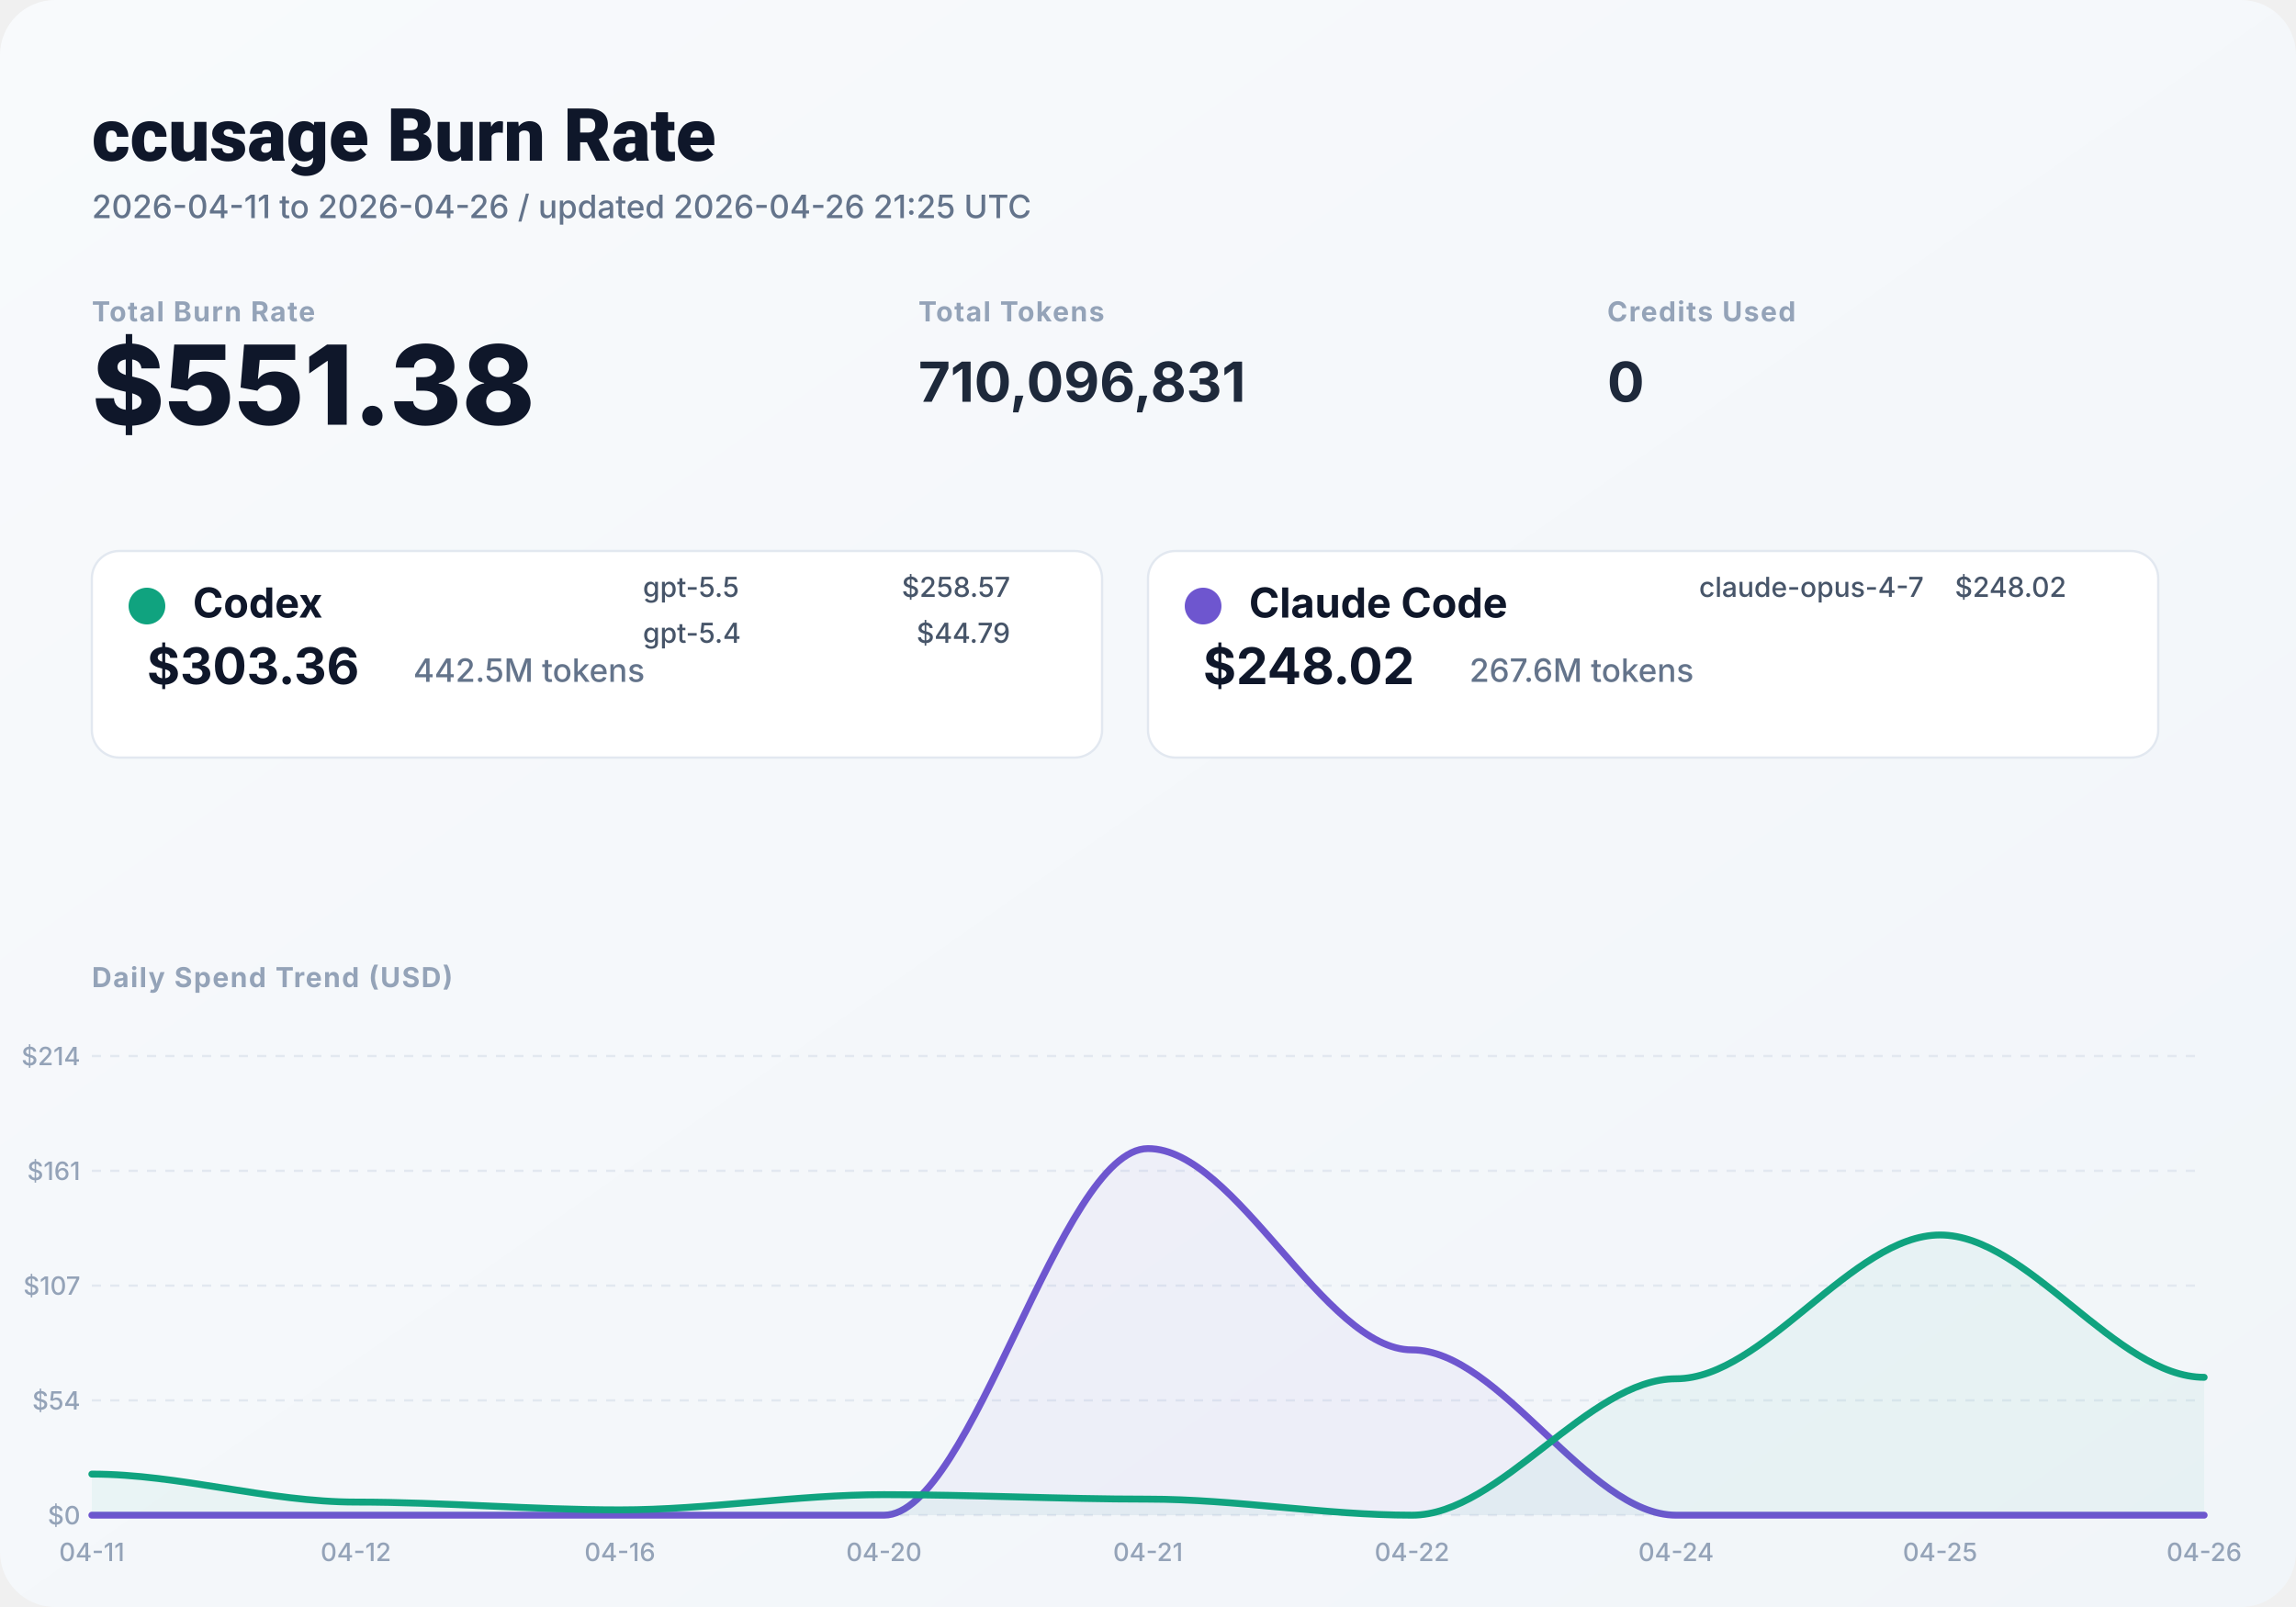
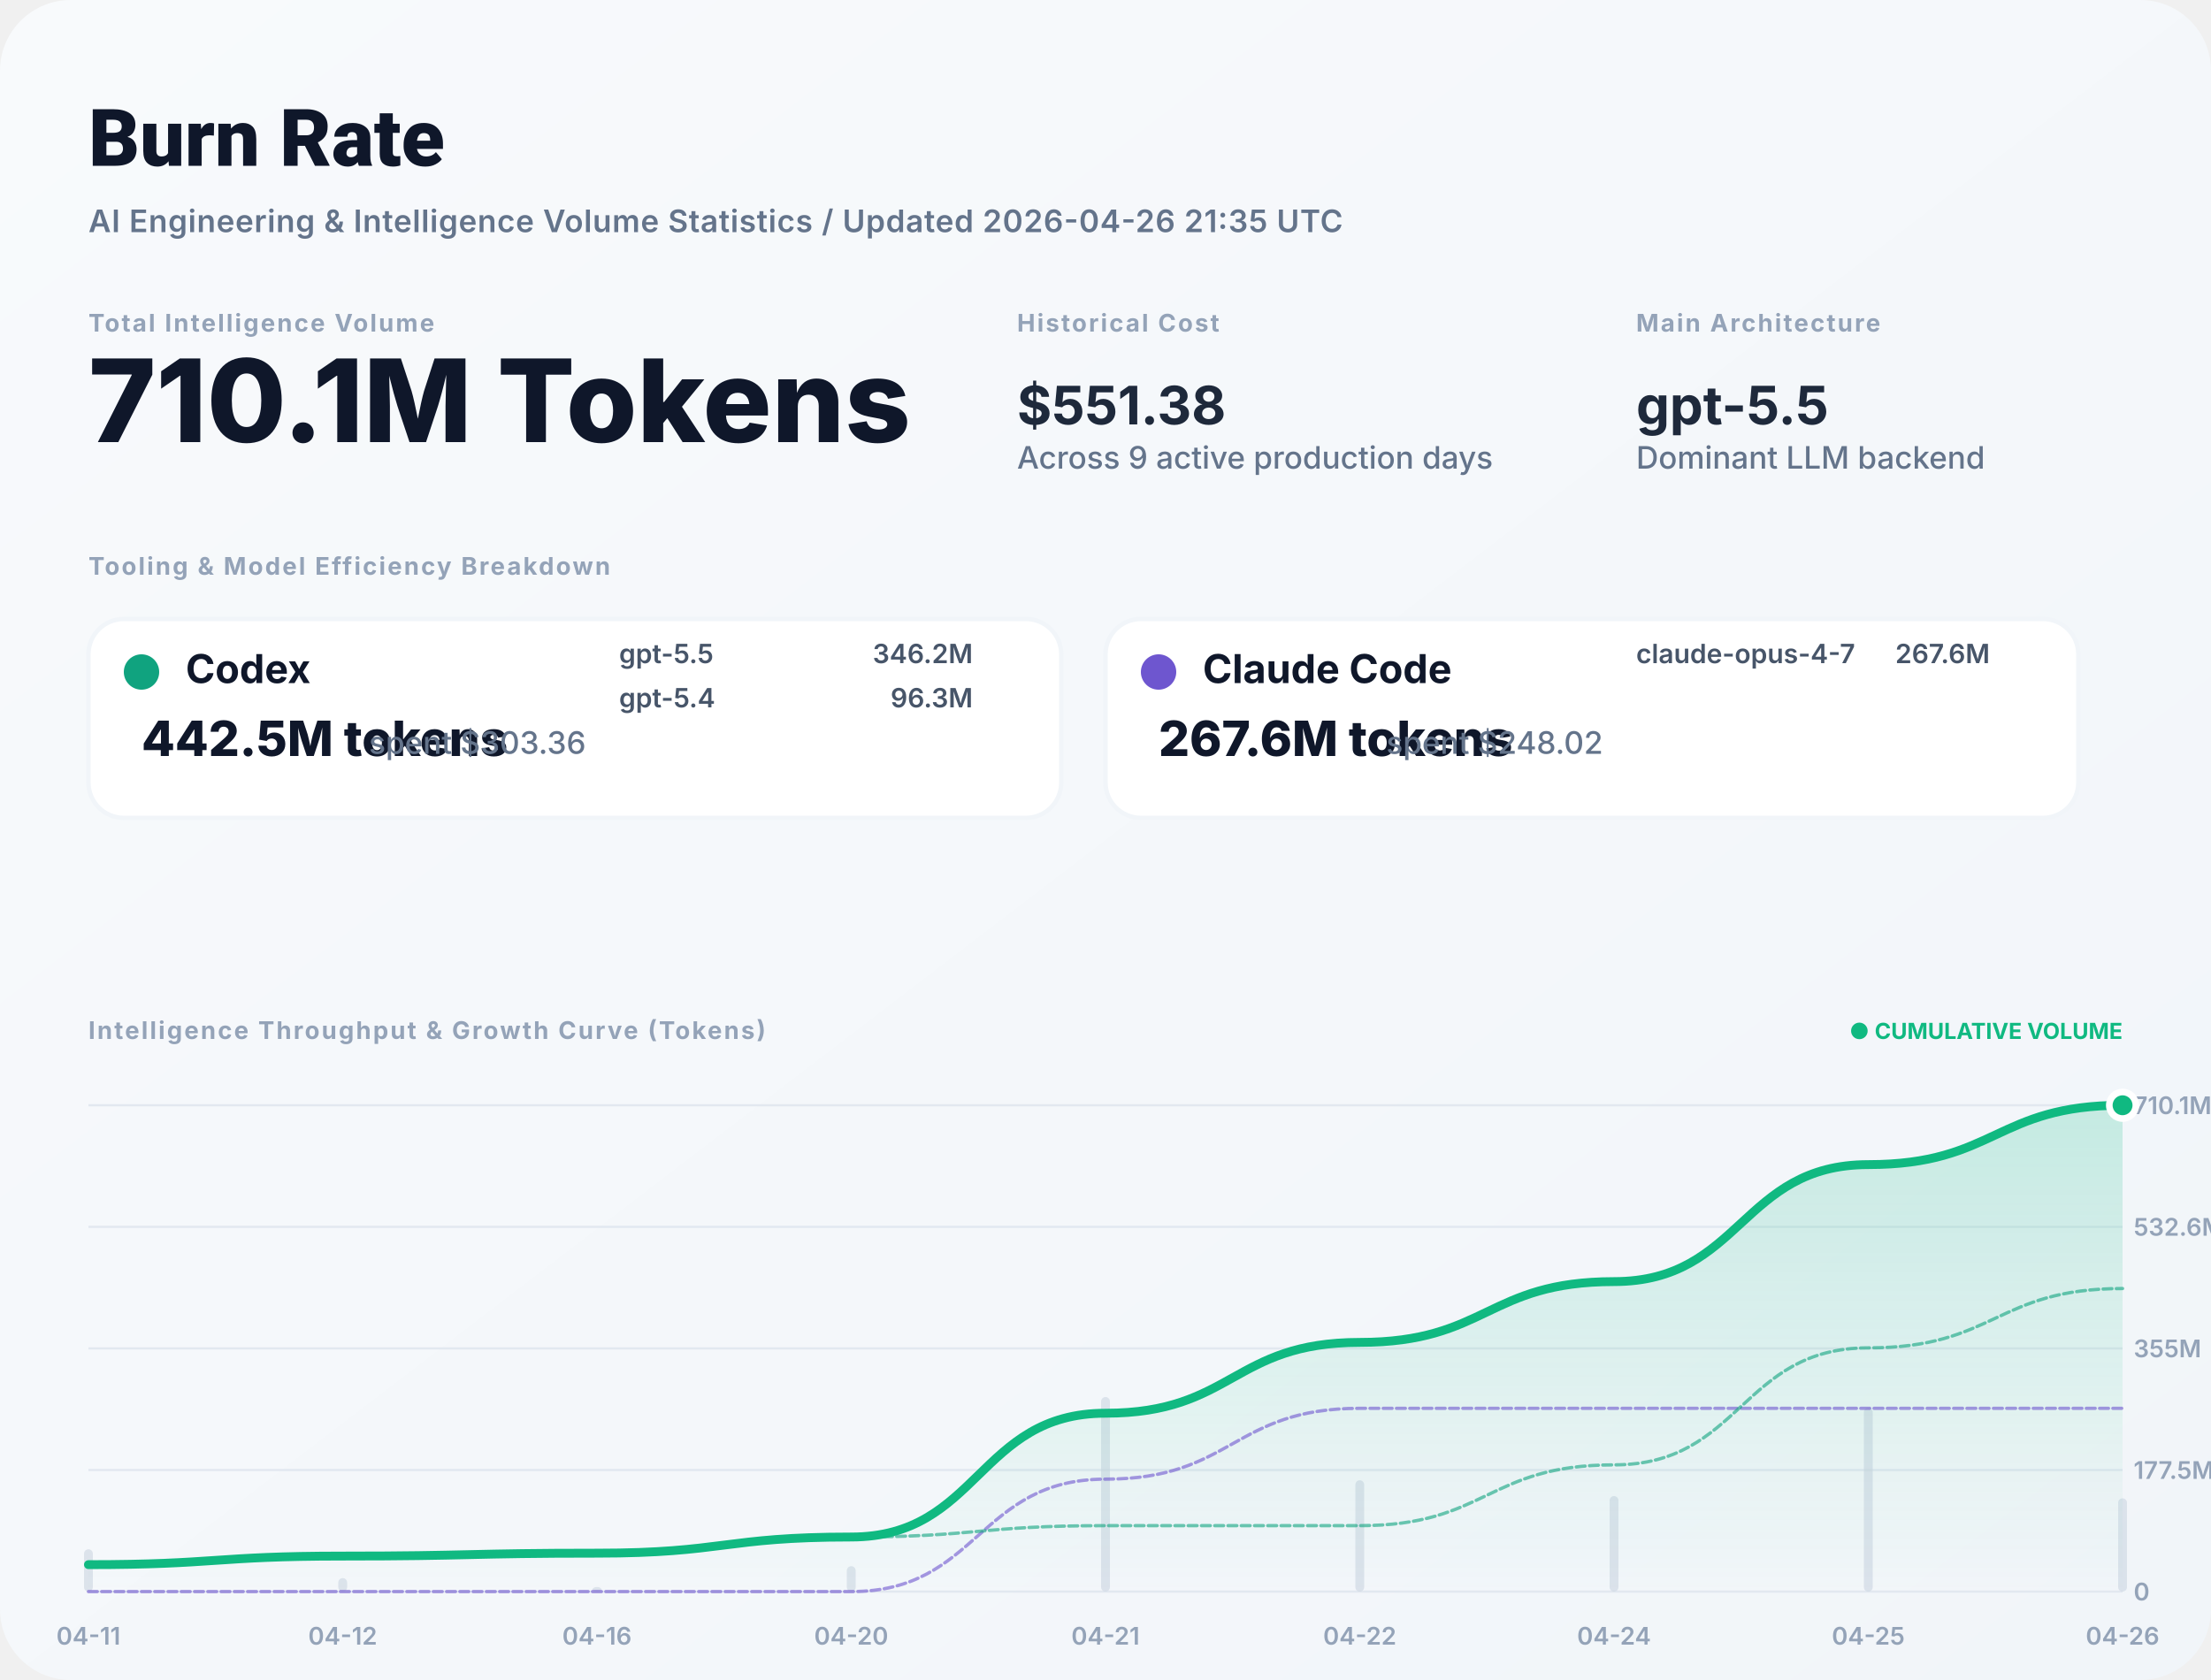
- <svg xmlns="http://www.w3.org/2000/svg" width="1000" height="700" viewBox="0 0 1000 700" fill="none">
+ <svg xmlns="http://www.w3.org/2000/svg" width="1000" height="760" viewBox="0 0 1000 760" fill="none">
  <defs>
    <linearGradient id="bg" x1="0" x2="1" y1="0" y2="1">
      <stop stop-color="#F8FAFC" />
      <stop offset="1" stop-color="#F1F5F9" />
    </linearGradient>
    <filter id="shadow" x="-5%" y="-5%" width="110%" height="110%">
      <feDropShadow dx="0" dy="4" stdDeviation="12" flood-color="#000" flood-opacity="0.05" />
    </filter>
+     <linearGradient id="lineGrad" x1="0" y1="0" x2="0" y2="1">
+       <stop stop-color="#10B981" stop-opacity="0.2" />
+       <stop offset="1" stop-color="#10B981" stop-opacity="0" />
+     </linearGradient>
  </defs>
  <style>
-     .title { font: 800 32px -apple-system, BlinkMacSystemFont, "Segoe UI", Roboto, sans-serif; fill: #0F172A; }
-     .subtitle { font: 500 14px -apple-system, sans-serif; fill: #64748B; }
-     .label { font: 700 12px -apple-system, sans-serif; letter-spacing: 0.05em; text-transform: uppercase; fill: #94A3B8; }
-     .total-val { font: 800 48px -apple-system, sans-serif; fill: #0F172A; }
+     .title { font: 800 36px -apple-system, BlinkMacSystemFont, "Segoe UI", Roboto, sans-serif; fill: #0F172A; }
+     .subtitle { font: 600 14px -apple-system, sans-serif; fill: #64748B; letter-spacing: 0.02em; }
+     .label { font: 700 11px -apple-system, sans-serif; letter-spacing: 0.08em; text-transform: uppercase; fill: #94A3B8; }
+     .total-val { font: 800 52px -apple-system, sans-serif; fill: #0F172A; }
    .stat-val { font: 700 24px -apple-system, sans-serif; fill: #1E293B; }
    .tool-name { font: 700 18px -apple-system, sans-serif; fill: #0F172A; }
-     .tool-metric { font: 700 22px -apple-system, sans-serif; fill: #0F172A; }
+     .tool-metric { font: 800 22px -apple-system, sans-serif; fill: #0F172A; }
    .tool-muted { font: 500 14px -apple-system, sans-serif; fill: #64748B; }
-     .model-item { font: 500 12px -apple-system, sans-serif; fill: #475569; }
-     .chart-label { font: 500 11px -apple-system, sans-serif; fill: #94A3B8; }
+     .model-item { font: 600 12px -apple-system, sans-serif; fill: #475569; }
+     .chart-label { font: 600 11px -apple-system, sans-serif; fill: #94A3B8; }
+     .badge { font: 700 10px -apple-system, sans-serif; fill: #10B981; }
  </style>
-   <rect width="1000" height="700" rx="24" fill="url(#bg)" />
-   <text x="40" y="70" class="title">ccusage Burn Rate</text>
-   <text x="40" y="95" class="subtitle">2026-04-11 to 2026-04-26 / updated 2026-04-26 21:25 UTC</text>
-   <g transform="translate(40, 140)">
-     <text y="0" class="label">Total Burn Rate</text>
-     <text y="45" class="total-val">$551.38</text>
+   <rect width="1000" height="760" rx="32" fill="url(#bg)" />
+   <text x="40" y="75" class="title">Burn Rate</text>
+   <text x="40" y="105" class="subtitle">AI Engineering &amp; Intelligence Volume Statistics / Updated 2026-04-26 21:35 UTC</text>
+   <g transform="translate(40, 150)">
+     <g>
+       <text y="0" class="label">Total Intelligence Volume</text>
+       <text y="50" class="total-val">710.1M Tokens</text>
+     </g>
+     <g transform="translate(420, 0)">
+       <text y="0" class="label">Historical Cost</text>
+       <text y="42" class="stat-val">$551.38</text>
+       <text y="62" class="tool-muted">Across 9 active production days</text>
+     </g>
+     <g transform="translate(700, 0)">
+       <text y="0" class="label">Main Architecture</text>
+       <text y="42" class="stat-val" fill="#10B981">gpt-5.5</text>
+       <text y="62" class="tool-muted">Dominant LLM backend</text>
+     </g>
  </g>
-   <g transform="translate(400, 140)">
-     <text y="0" class="label">Total Tokens</text>
-     <text y="35" class="stat-val">710,096,831</text>
+   <g transform="translate(40, 260)">
+     <text y="0" class="label">Tooling &amp; Model Efficiency Breakdown</text>
  </g>
-   <g transform="translate(700, 140)">
-     <text y="0" class="label">Credits Used</text>
-     <text y="35" class="stat-val">0</text>
-   </g>
-   <g transform="translate(40, 240)">
-     <rect width="440" height="90" rx="12" fill="white" stroke="#E2E8F0" stroke-width="1" />
+   <g transform="translate(40, 280)">
+     <rect width="440" height="90" rx="16" fill="white" stroke="#F1F5F9" stroke-width="2" />
    <circle cx="24" cy="24" r="8" fill="#10A37F" />
    <text x="44" y="29" class="tool-name">Codex</text>
-     <text x="24" y="58" class="tool-metric">$303.36</text>
-     <text x="140" y="57" class="tool-muted">442.5M tokens</text>
+     <text x="24" y="62" class="tool-metric">442.5M tokens</text>
+     <text x="225" y="61" class="tool-muted" text-anchor="end">spent $303.36</text>
    <g transform="translate(240, 20)">
      <text x="0" y="0" class="model-item">gpt-5.5</text>
-       <text x="160" y="0" class="model-item" text-anchor="end">$258.57</text>
+       <text x="160" y="0" class="model-item" text-anchor="end">346.2M</text>
      <text x="0" y="20" class="model-item">gpt-5.4</text>
-       <text x="160" y="20" class="model-item" text-anchor="end">$44.79</text>
+       <text x="160" y="20" class="model-item" text-anchor="end">96.3M</text>
    </g>
  </g>
-   <g transform="translate(500, 240)">
-     <rect width="440" height="90" rx="12" fill="white" stroke="#E2E8F0" stroke-width="1" />
+   <g transform="translate(500, 280)">
+     <rect width="440" height="90" rx="16" fill="white" stroke="#F1F5F9" stroke-width="2" />
    <circle cx="24" cy="24" r="8" fill="#6E56CF" />
    <text x="44" y="29" class="tool-name">Claude Code</text>
-     <text x="24" y="58" class="tool-metric">$248.02</text>
-     <text x="140" y="57" class="tool-muted">267.6M tokens</text>
+     <text x="24" y="62" class="tool-metric">267.6M tokens</text>
+     <text x="225" y="61" class="tool-muted" text-anchor="end">spent $248.02</text>
    <g transform="translate(240, 20)">
      <text x="0" y="0" class="model-item">claude-opus-4-7</text>
-       <text x="160" y="0" class="model-item" text-anchor="end">$248.02</text>
+       <text x="160" y="0" class="model-item" text-anchor="end">267.6M</text>
    </g>
  </g>
-   <g transform="translate(40, 430)">
-     <text y="0" class="label">Daily Spend Trend (USD)</text>
+   <g transform="translate(40, 470)">
+     <text y="0" class="label">Intelligence Throughput &amp; Growth Curve (Tokens)</text>
+     <text x="920" y="0" text-anchor="end" class="badge">● CUMULATIVE VOLUME</text>
  </g>
  <g>
-     <line x1="40" y1="660" x2="960" y2="660" stroke="#E2E8F0" stroke-dasharray="4 4" />
-     <text x="35" y="664" text-anchor="end" class="chart-label">$0</text>
-     <line x1="40" y1="610" x2="960" y2="610" stroke="#E2E8F0" stroke-dasharray="4 4" />
-     <text x="35" y="614" text-anchor="end" class="chart-label">$54</text>
-     <line x1="40" y1="560" x2="960" y2="560" stroke="#E2E8F0" stroke-dasharray="4 4" />
-     <text x="35" y="564" text-anchor="end" class="chart-label">$107</text>
-     <line x1="40" y1="510" x2="960" y2="510" stroke="#E2E8F0" stroke-dasharray="4 4" />
-     <text x="35" y="514" text-anchor="end" class="chart-label">$161</text>
-     <line x1="40" y1="460" x2="960" y2="460" stroke="#E2E8F0" stroke-dasharray="4 4" />
-     <text x="35" y="464" text-anchor="end" class="chart-label">$214</text>
-     <text x="40" y="680" text-anchor="middle" class="chart-label">04-11</text>
-     <text x="155" y="680" text-anchor="middle" class="chart-label">04-12</text>
-     <text x="270" y="680" text-anchor="middle" class="chart-label">04-16</text>
-     <text x="385" y="680" text-anchor="middle" class="chart-label">04-20</text>
-     <text x="500" y="680" text-anchor="middle" class="chart-label">04-21</text>
-     <text x="615" y="680" text-anchor="middle" class="chart-label">04-22</text>
-     <text x="730" y="680" text-anchor="middle" class="chart-label">04-24</text>
-     <text x="845" y="680" text-anchor="middle" class="chart-label">04-25</text>
-     <text x="960" y="680" text-anchor="middle" class="chart-label">04-26</text>
-     <path d="M 40,660 C 78.333,660 116.667,660 155,660 C 193.333,660 231.667,660 270,660 C 308.333,660 346.667,660 385,660 C 423.333,660 461.667,500.317 500,500.317 C 538.333,500.317 576.667,588.004 615,588.004 C 653.333,588.004 691.667,660 730,660 C 768.333,660 806.667,660 845,660 C 883.333,660 921.667,660 960,660 L 960,660 L 40,660 Z" fill="#6E56CF" fill-opacity="0.05" />
-     <path d="M 40,660 C 78.333,660 116.667,660 155,660 C 193.333,660 231.667,660 270,660 C 308.333,660 346.667,660 385,660 C 423.333,660 461.667,500.317 500,500.317 C 538.333,500.317 576.667,588.004 615,588.004 C 653.333,588.004 691.667,660 730,660 C 768.333,660 806.667,660 845,660 C 883.333,660 921.667,660 960,660" stroke="#6E56CF" stroke-width="3" fill="none" stroke-linecap="round" stroke-linejoin="round" />
-     <path d="M 40,642.111 C 78.333,642.111 116.667,654.292 155,654.292 C 193.333,654.292 231.667,657.687 270,657.687 C 308.333,657.687 346.667,651.057 385,651.057 C 423.333,651.057 461.667,653.018 500,653.018 C 538.333,653.018 576.667,660 615,660 C 653.333,660 691.667,600.575 730,600.575 C 768.333,600.575 806.667,537.944 845,537.944 C 883.333,537.944 921.667,599.945 960,599.945 L 960,660 L 40,660 Z" fill="#10A37F" fill-opacity="0.05" />
-     <path d="M 40,642.111 C 78.333,642.111 116.667,654.292 155,654.292 C 193.333,654.292 231.667,657.687 270,657.687 C 308.333,657.687 346.667,651.057 385,651.057 C 423.333,651.057 461.667,653.018 500,653.018 C 538.333,653.018 576.667,660 615,660 C 653.333,660 691.667,600.575 730,600.575 C 768.333,600.575 806.667,537.944 845,537.944 C 883.333,537.944 921.667,599.945 960,599.945" stroke="#10A37F" stroke-width="3" fill="none" stroke-linecap="round" stroke-linejoin="round" />
+     <line x1="40" y1="720" x2="960" y2="720" stroke="#E2E8F0" stroke-width="1" />
+     <text x="965" y="724" class="chart-label">0</text>
+     <line x1="40" y1="665" x2="960" y2="665" stroke="#E2E8F0" stroke-width="1" />
+     <text x="965" y="669" class="chart-label">177.5M</text>
+     <line x1="40" y1="610" x2="960" y2="610" stroke="#E2E8F0" stroke-width="1" />
+     <text x="965" y="614" class="chart-label">355M</text>
+     <line x1="40" y1="555" x2="960" y2="555" stroke="#E2E8F0" stroke-width="1" />
+     <text x="965" y="559" class="chart-label">532.6M</text>
+     <line x1="40" y1="500" x2="960" y2="500" stroke="#E2E8F0" stroke-width="1" />
+     <text x="965" y="504" class="chart-label">710.1M</text>
+     <text x="40" y="744" text-anchor="middle" class="chart-label">04-11</text>
+     <text x="155" y="744" text-anchor="middle" class="chart-label">04-12</text>
+     <text x="270" y="744" text-anchor="middle" class="chart-label">04-16</text>
+     <text x="385" y="744" text-anchor="middle" class="chart-label">04-20</text>
+     <text x="500" y="744" text-anchor="middle" class="chart-label">04-21</text>
+     <text x="615" y="744" text-anchor="middle" class="chart-label">04-22</text>
+     <text x="730" y="744" text-anchor="middle" class="chart-label">04-24</text>
+     <text x="845" y="744" text-anchor="middle" class="chart-label">04-25</text>
+     <text x="960" y="744" text-anchor="middle" class="chart-label">04-26</text>
+     <g opacity="0.6">
+       <rect x="38" y="700.86" width="4" height="19.14" fill="#CBD5E1" rx="2" />
+       <rect x="153" y="713.9" width="4" height="6.1" fill="#CBD5E1" rx="2" />
+       <rect x="268" y="717.935" width="4" height="2.065" fill="#CBD5E1" rx="2" />
+       <rect x="383" y="708.517" width="4" height="11.483" fill="#CBD5E1" rx="2" />
+       <rect x="498" y="632" width="4" height="88" fill="#CBD5E1" rx="2" />
+       <rect x="613" y="669.65" width="4" height="50.35" fill="#CBD5E1" rx="2" />
+       <rect x="728" y="676.788" width="4" height="43.212" fill="#CBD5E1" rx="2" />
+       <rect x="843" y="636.834" width="4" height="83.166" fill="#CBD5E1" rx="2" />
+       <rect x="958" y="677.819" width="4" height="42.181" fill="#CBD5E1" rx="2" />
+     </g>
+     <path d="M 40,707.82 C 97.5,707.82 97.5,703.937 155,703.937 C 212.5,703.937 212.5,702.623 270,702.623 C 327.5,702.623 327.5,695.316 385,695.316 C 442.5,695.316 442.5,639.313 500,639.313 C 557.5,639.313 557.5,607.27 615,607.27 C 672.5,607.27 672.5,579.77 730,579.77 C 787.5,579.77 787.5,526.844 845,526.844 C 902.5,526.844 902.5,500 960,500 L 960,720 L 40,720 Z" fill="url(#lineGrad)" />
+     <path d="M 40,720 C 97.5,720 97.5,720 155,720 C 212.5,720 212.5,720 270,720 C 327.5,720 327.5,720 385,720 C 442.5,720 442.5,669.137 500,669.137 C 557.5,669.137 557.5,637.094 615,637.094 C 672.5,637.094 672.5,637.094 730,637.094 C 787.5,637.094 787.5,637.094 845,637.094 C 902.5,637.094 902.5,637.094 960,637.094" stroke="#6E56CF" stroke-width="1.5" stroke-opacity="0.6" fill="none" stroke-linecap="round" stroke-linejoin="round" stroke-dasharray="4 2" />
+     <path d="M 40,707.82 C 97.5,707.82 97.5,703.937 155,703.937 C 212.5,703.937 212.5,702.623 270,702.623 C 327.5,702.623 327.5,695.316 385,695.316 C 442.5,695.316 442.5,690.176 500,690.176 C 557.5,690.176 557.5,690.176 615,690.176 C 672.5,690.176 672.5,662.676 730,662.676 C 787.5,662.676 787.5,609.75 845,609.75 C 902.5,609.75 902.5,582.906 960,582.906" stroke="#10A37F" stroke-width="1.5" stroke-opacity="0.6" fill="none" stroke-linecap="round" stroke-linejoin="round" stroke-dasharray="4 2" />
+     <path d="M 40,707.82 C 97.5,707.82 97.5,703.937 155,703.937 C 212.5,703.937 212.5,702.623 270,702.623 C 327.5,702.623 327.5,695.316 385,695.316 C 442.5,695.316 442.5,639.313 500,639.313 C 557.5,639.313 557.5,607.27 615,607.27 C 672.5,607.27 672.5,579.77 730,579.77 C 787.5,579.77 787.5,526.844 845,526.844 C 902.5,526.844 902.5,500 960,500" stroke="#10B981" stroke-width="4" fill="none" stroke-linecap="round" stroke-linejoin="round" />
+     <circle cx="960" cy="500" r="6" fill="#10B981" stroke="white" stroke-width="3" />
  </g>
</svg>
